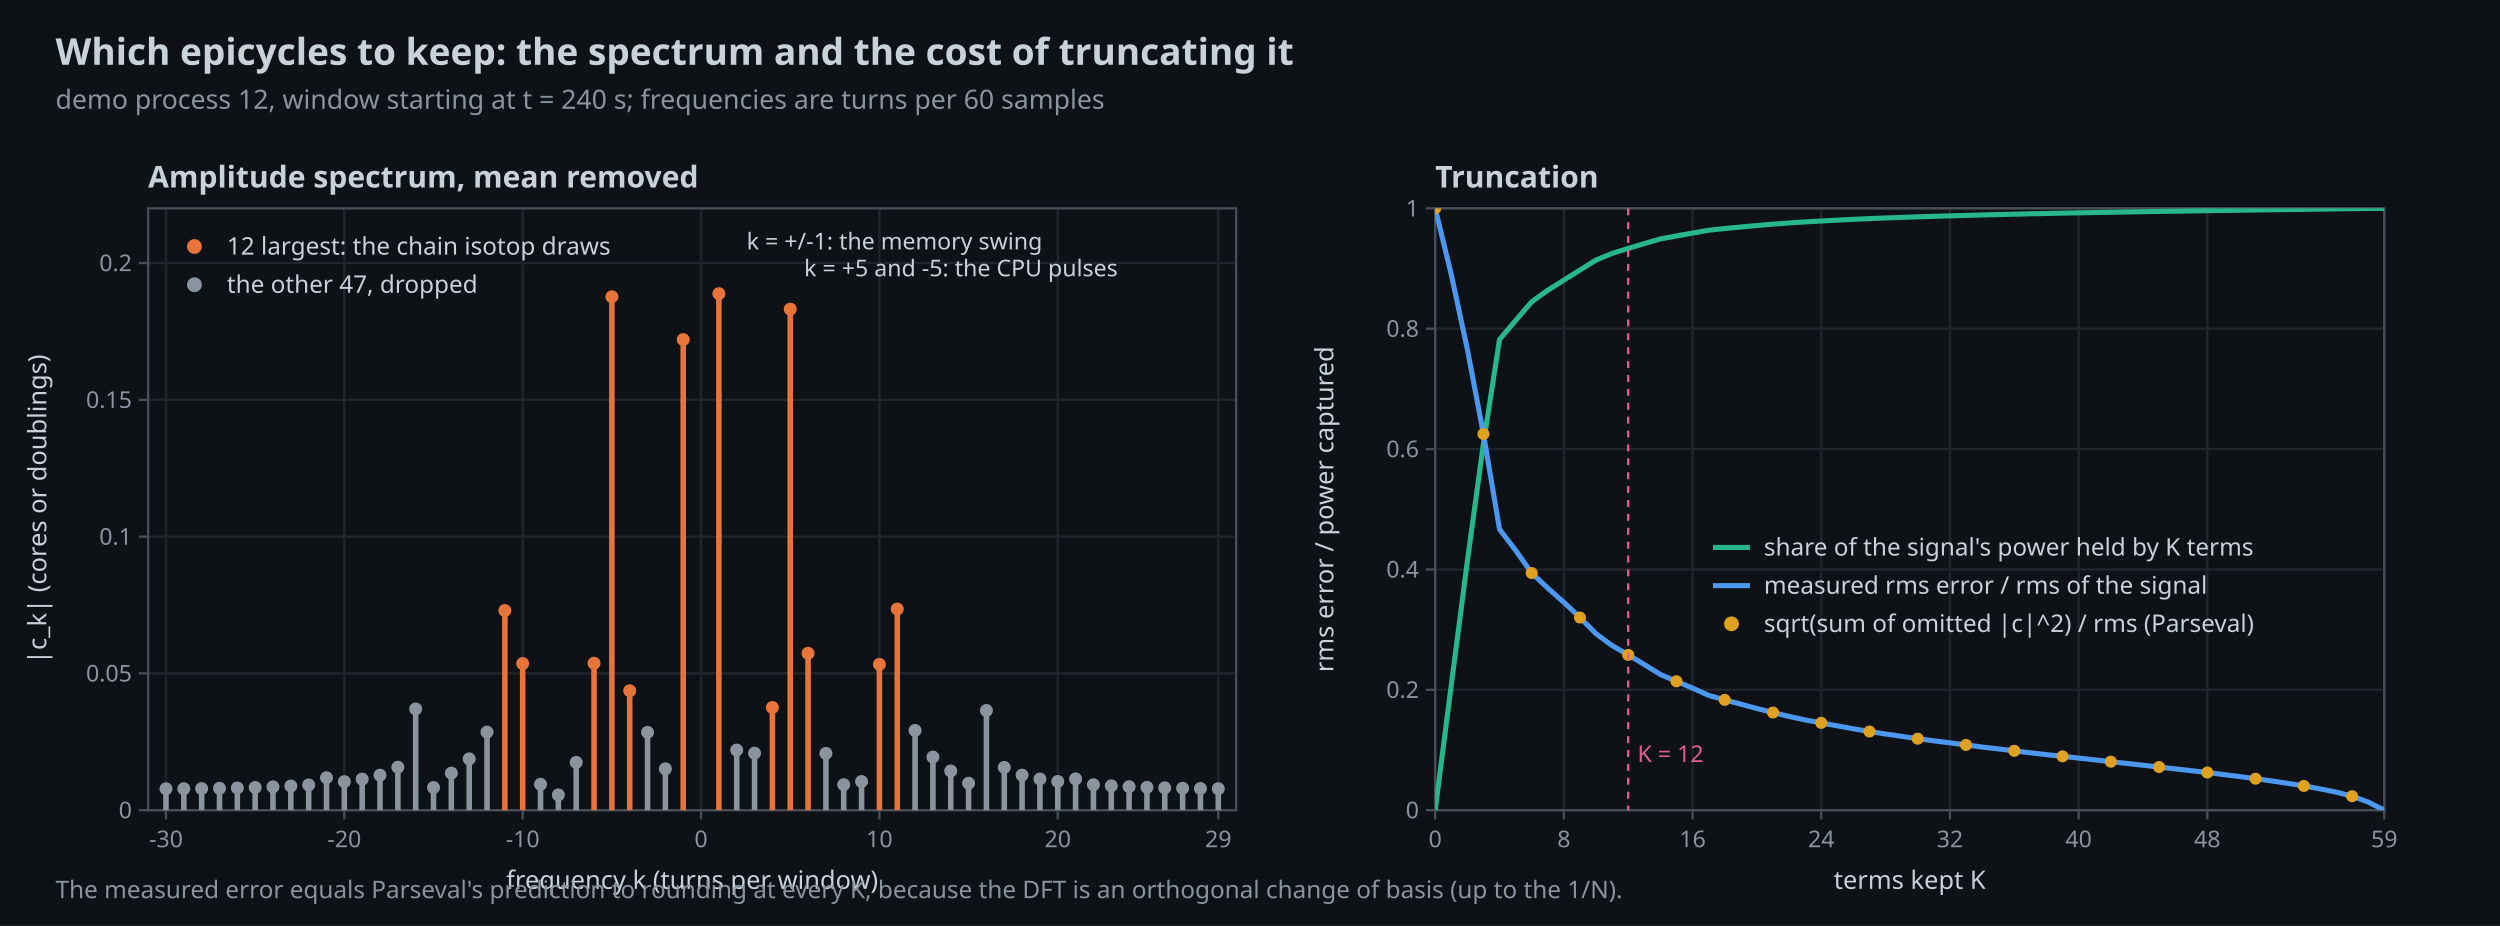
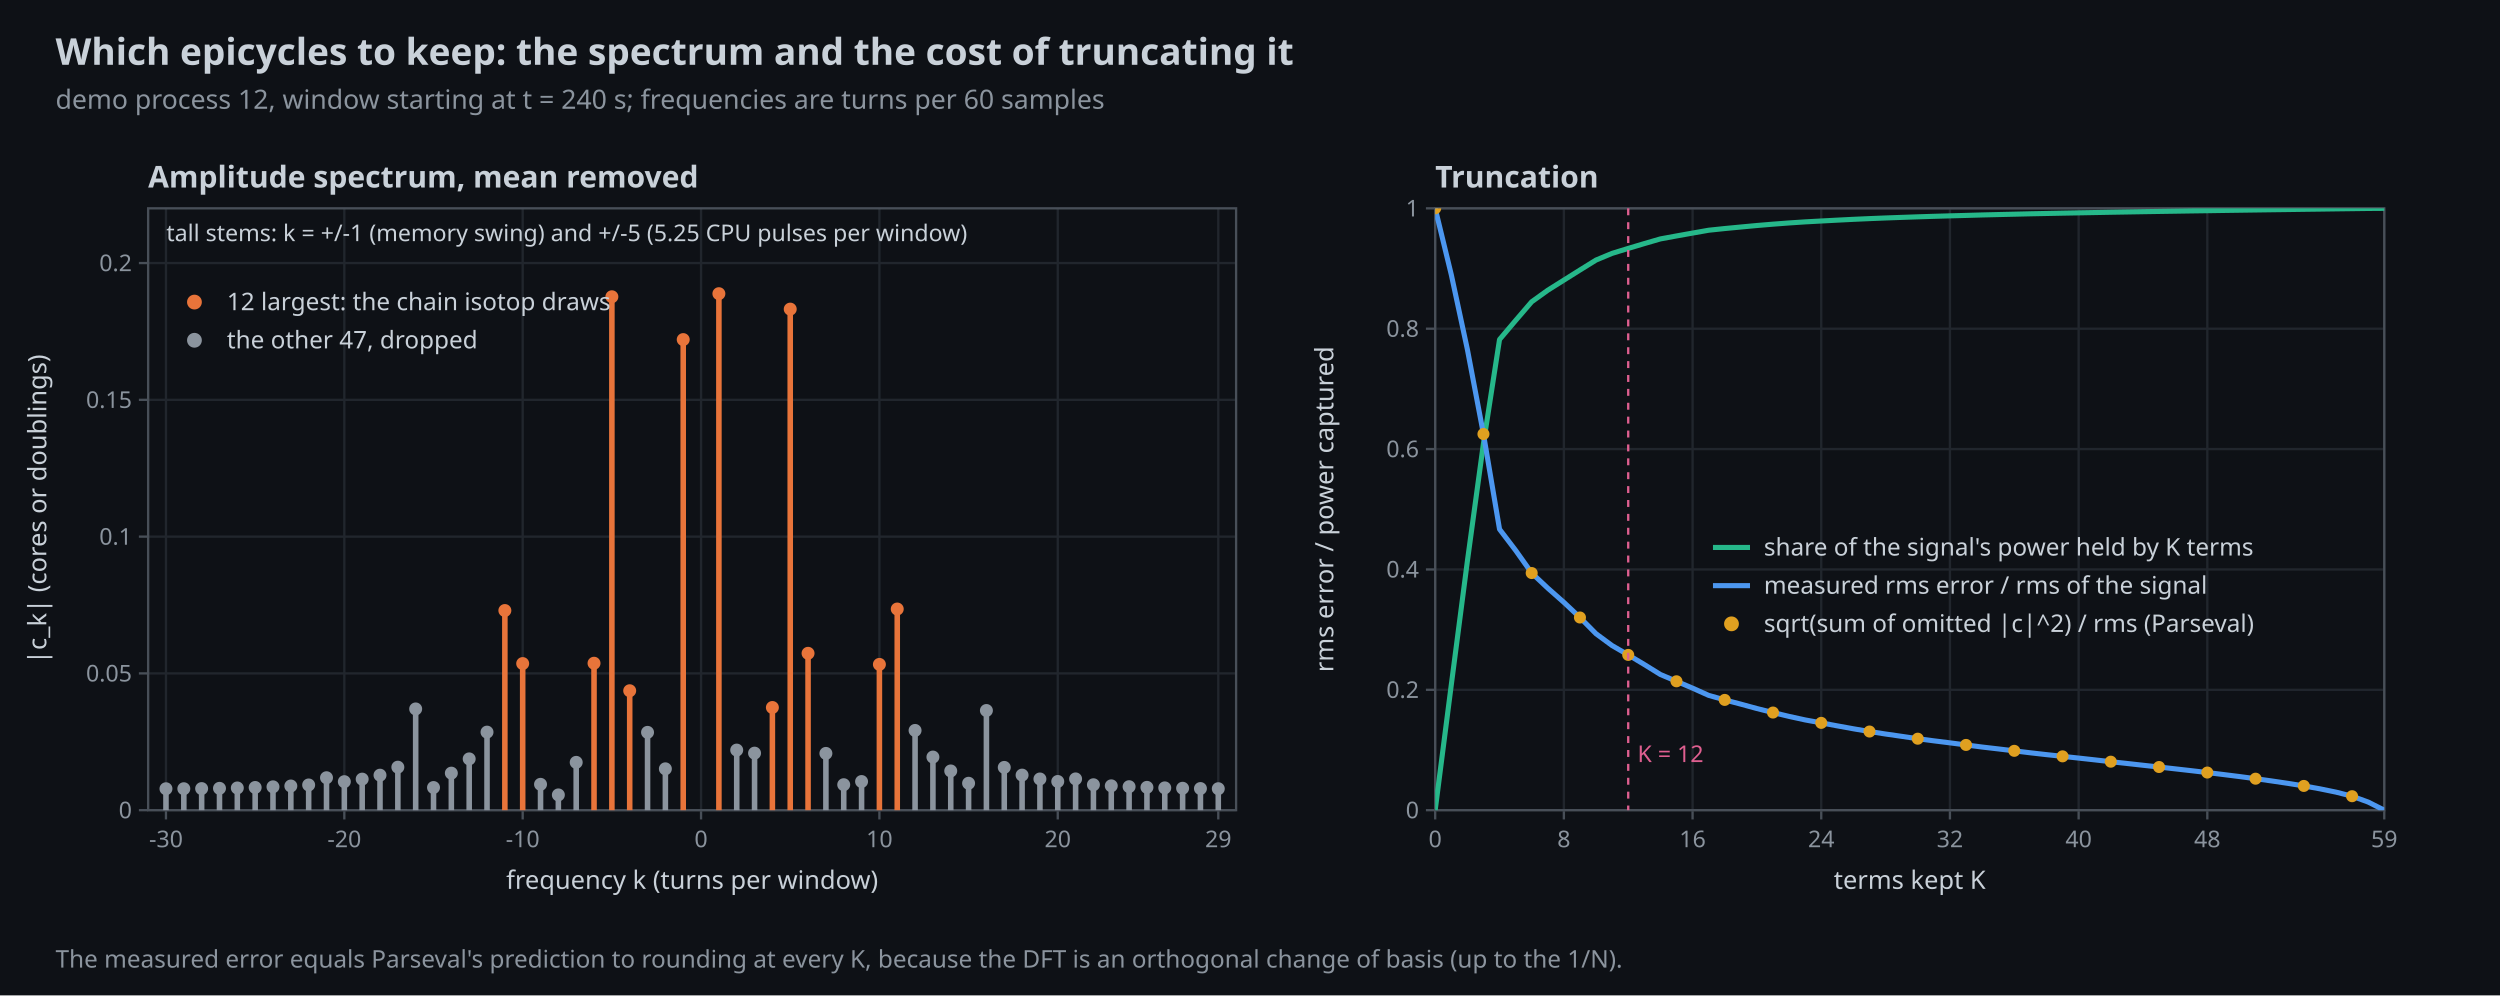
- <svg xmlns="http://www.w3.org/2000/svg" viewBox="0 0 1080 400" width="1080" height="400" font-family="system-ui, sans-serif">
+ <svg xmlns="http://www.w3.org/2000/svg" viewBox="0 0 1080 430" width="1080" height="430" font-family="system-ui, sans-serif">
  <rect width="100%" height="100%" fill="#0e1116" />
  <text x="24" y="28" font-size="16" text-anchor="start" fill="#c9d1d9" font-weight="700">Which epicycles to keep: the spectrum and the cost of truncating it</text>
  <text x="24" y="47" font-size="11.5" text-anchor="start" fill="#8b949e">demo process 12, window starting at t = 240 s; frequencies are turns per 60 samples</text>
  <line x1="71.7" y1="90" x2="71.7" y2="350" stroke="#21262d" stroke-width="1" />
  <line x1="71.7" y1="350" x2="71.7" y2="354" stroke="#484f58" stroke-width="1" />
  <text x="71.7" y="366" font-size="10" text-anchor="middle" fill="#8b949e">-30</text>
  <line x1="148.75" y1="90" x2="148.75" y2="350" stroke="#21262d" stroke-width="1" />
  <line x1="148.75" y1="350" x2="148.75" y2="354" stroke="#484f58" stroke-width="1" />
  <text x="148.75" y="366" font-size="10" text-anchor="middle" fill="#8b949e">-20</text>
  <line x1="225.8" y1="90" x2="225.8" y2="350" stroke="#21262d" stroke-width="1" />
  <line x1="225.8" y1="350" x2="225.8" y2="354" stroke="#484f58" stroke-width="1" />
  <text x="225.8" y="366" font-size="10" text-anchor="middle" fill="#8b949e">-10</text>
  <line x1="302.85" y1="90" x2="302.85" y2="350" stroke="#21262d" stroke-width="1" />
  <line x1="302.85" y1="350" x2="302.85" y2="354" stroke="#484f58" stroke-width="1" />
  <text x="302.85" y="366" font-size="10" text-anchor="middle" fill="#8b949e">0</text>
  <line x1="379.9" y1="90" x2="379.9" y2="350" stroke="#21262d" stroke-width="1" />
  <line x1="379.9" y1="350" x2="379.9" y2="354" stroke="#484f58" stroke-width="1" />
  <text x="379.9" y="366" font-size="10" text-anchor="middle" fill="#8b949e">10</text>
  <line x1="456.95" y1="90" x2="456.95" y2="350" stroke="#21262d" stroke-width="1" />
  <line x1="456.95" y1="350" x2="456.95" y2="354" stroke="#484f58" stroke-width="1" />
  <text x="456.95" y="366" font-size="10" text-anchor="middle" fill="#8b949e">20</text>
  <line x1="526.3" y1="90" x2="526.3" y2="350" stroke="#21262d" stroke-width="1" />
  <line x1="526.3" y1="350" x2="526.3" y2="354" stroke="#484f58" stroke-width="1" />
  <text x="526.3" y="366" font-size="10" text-anchor="middle" fill="#8b949e">29</text>
  <line x1="64" y1="350" x2="534" y2="350" stroke="#21262d" stroke-width="1" />
  <line x1="60" y1="350" x2="64" y2="350" stroke="#484f58" stroke-width="1" />
  <text x="57" y="353.5" font-size="10" text-anchor="end" fill="#8b949e">0</text>
  <line x1="64" y1="290.91" x2="534" y2="290.91" stroke="#21262d" stroke-width="1" />
  <line x1="60" y1="290.91" x2="64" y2="290.91" stroke="#484f58" stroke-width="1" />
  <text x="57" y="294.41" font-size="10" text-anchor="end" fill="#8b949e">0.05</text>
  <line x1="64" y1="231.82" x2="534" y2="231.82" stroke="#21262d" stroke-width="1" />
  <line x1="60" y1="231.82" x2="64" y2="231.82" stroke="#484f58" stroke-width="1" />
  <text x="57" y="235.32" font-size="10" text-anchor="end" fill="#8b949e">0.1</text>
  <line x1="64" y1="172.73" x2="534" y2="172.73" stroke="#21262d" stroke-width="1" />
  <line x1="60" y1="172.73" x2="64" y2="172.73" stroke="#484f58" stroke-width="1" />
  <text x="57" y="176.23" font-size="10" text-anchor="end" fill="#8b949e">0.15</text>
  <line x1="64" y1="113.64" x2="534" y2="113.64" stroke="#21262d" stroke-width="1" />
  <line x1="60" y1="113.64" x2="64" y2="113.64" stroke="#484f58" stroke-width="1" />
  <text x="57" y="117.14" font-size="10" text-anchor="end" fill="#8b949e">0.2</text>
  <rect x="64" y="90" width="470" height="260" fill="none" stroke="#484f58" stroke-width="1" />
  <text x="299" y="384" font-size="11" text-anchor="middle" fill="#c9d1d9">frequency k (turns per window)</text>
  <text x="20" y="220" font-size="11" text-anchor="middle" fill="#c9d1d9" transform="rotate(-90 20 220)">|c_k|  (cores or doublings)</text>
  <text x="64" y="81" font-size="13" text-anchor="start" fill="#c9d1d9" font-weight="600">Amplitude spectrum, mean removed</text>
  <line x1="310.56" y1="350" x2="310.56" y2="126.87" stroke="#e8743a" stroke-width="2.4" />
  <circle cx="310.56" cy="126.87" r="2.8" fill="#e8743a" />
  <line x1="318.26" y1="350" x2="318.26" y2="324.04" stroke="#8b949e" stroke-width="2.4" />
  <circle cx="318.26" cy="324.04" r="2.8" fill="#8b949e" />
  <line x1="325.97" y1="350" x2="325.97" y2="325.36" stroke="#8b949e" stroke-width="2.4" />
  <circle cx="325.97" cy="325.36" r="2.8" fill="#8b949e" />
  <line x1="333.67" y1="350" x2="333.67" y2="305.64" stroke="#e8743a" stroke-width="2.4" />
  <circle cx="333.67" cy="305.64" r="2.8" fill="#e8743a" />
  <line x1="341.38" y1="350" x2="341.38" y2="133.54" stroke="#e8743a" stroke-width="2.4" />
  <circle cx="341.38" cy="133.54" r="2.8" fill="#e8743a" />
  <line x1="349.08" y1="350" x2="349.08" y2="282.23" stroke="#e8743a" stroke-width="2.4" />
  <circle cx="349.08" cy="282.23" r="2.8" fill="#e8743a" />
  <line x1="356.79" y1="350" x2="356.79" y2="325.47" stroke="#8b949e" stroke-width="2.4" />
  <circle cx="356.79" cy="325.47" r="2.8" fill="#8b949e" />
  <line x1="364.49" y1="350" x2="364.49" y2="338.99" stroke="#8b949e" stroke-width="2.4" />
  <circle cx="364.49" cy="338.99" r="2.8" fill="#8b949e" />
  <line x1="372.2" y1="350" x2="372.2" y2="337.62" stroke="#8b949e" stroke-width="2.4" />
  <circle cx="372.2" cy="337.62" r="2.8" fill="#8b949e" />
  <line x1="379.9" y1="350" x2="379.9" y2="287.02" stroke="#e8743a" stroke-width="2.4" />
  <circle cx="379.9" cy="287.02" r="2.8" fill="#e8743a" />
  <line x1="387.61" y1="350" x2="387.61" y2="263.1" stroke="#e8743a" stroke-width="2.4" />
  <circle cx="387.61" cy="263.1" r="2.8" fill="#e8743a" />
  <line x1="395.31" y1="350" x2="395.31" y2="315.55" stroke="#8b949e" stroke-width="2.4" />
  <circle cx="395.31" cy="315.55" r="2.8" fill="#8b949e" />
  <line x1="403.02" y1="350" x2="403.02" y2="327.05" stroke="#8b949e" stroke-width="2.4" />
  <circle cx="403.02" cy="327.05" r="2.8" fill="#8b949e" />
  <line x1="410.72" y1="350" x2="410.72" y2="333.05" stroke="#8b949e" stroke-width="2.4" />
  <circle cx="410.72" cy="333.05" r="2.8" fill="#8b949e" />
  <line x1="418.43" y1="350" x2="418.43" y2="338.37" stroke="#8b949e" stroke-width="2.4" />
  <circle cx="418.43" cy="338.37" r="2.8" fill="#8b949e" />
  <line x1="426.13" y1="350" x2="426.13" y2="306.94" stroke="#8b949e" stroke-width="2.4" />
  <circle cx="426.13" cy="306.94" r="2.8" fill="#8b949e" />
  <line x1="433.84" y1="350" x2="433.84" y2="331.52" stroke="#8b949e" stroke-width="2.4" />
  <circle cx="433.84" cy="331.52" r="2.8" fill="#8b949e" />
  <line x1="441.54" y1="350" x2="441.54" y2="334.85" stroke="#8b949e" stroke-width="2.4" />
  <circle cx="441.54" cy="334.85" r="2.8" fill="#8b949e" />
  <line x1="449.25" y1="350" x2="449.25" y2="336.52" stroke="#8b949e" stroke-width="2.4" />
  <circle cx="449.25" cy="336.52" r="2.8" fill="#8b949e" />
  <line x1="456.95" y1="350" x2="456.95" y2="337.6" stroke="#8b949e" stroke-width="2.4" />
  <circle cx="456.95" cy="337.6" r="2.8" fill="#8b949e" />
  <line x1="464.66" y1="350" x2="464.66" y2="336.49" stroke="#8b949e" stroke-width="2.4" />
  <circle cx="464.66" cy="336.49" r="2.8" fill="#8b949e" />
  <line x1="472.36" y1="350" x2="472.36" y2="339.01" stroke="#8b949e" stroke-width="2.4" />
  <circle cx="472.36" cy="339.01" r="2.8" fill="#8b949e" />
  <line x1="480.07" y1="350" x2="480.07" y2="339.48" stroke="#8b949e" stroke-width="2.4" />
  <circle cx="480.07" cy="339.48" r="2.8" fill="#8b949e" />
  <line x1="487.77" y1="350" x2="487.77" y2="339.85" stroke="#8b949e" stroke-width="2.4" />
  <circle cx="487.77" cy="339.85" r="2.8" fill="#8b949e" />
  <line x1="495.48" y1="350" x2="495.48" y2="340.14" stroke="#8b949e" stroke-width="2.4" />
  <circle cx="495.48" cy="340.14" r="2.8" fill="#8b949e" />
  <line x1="503.18" y1="350" x2="503.18" y2="340.36" stroke="#8b949e" stroke-width="2.4" />
  <circle cx="503.18" cy="340.36" r="2.8" fill="#8b949e" />
  <line x1="510.89" y1="350" x2="510.89" y2="340.53" stroke="#8b949e" stroke-width="2.4" />
  <circle cx="510.89" cy="340.53" r="2.8" fill="#8b949e" />
  <line x1="518.59" y1="350" x2="518.59" y2="340.65" stroke="#8b949e" stroke-width="2.4" />
  <circle cx="518.59" cy="340.65" r="2.8" fill="#8b949e" />
  <line x1="526.3" y1="350" x2="526.3" y2="340.72" stroke="#8b949e" stroke-width="2.4" />
  <circle cx="526.3" cy="340.72" r="2.8" fill="#8b949e" />
  <line x1="71.7" y1="350" x2="71.7" y2="340.74" stroke="#8b949e" stroke-width="2.4" />
  <circle cx="71.7" cy="340.74" r="2.8" fill="#8b949e" />
  <line x1="79.41" y1="350" x2="79.41" y2="340.73" stroke="#8b949e" stroke-width="2.4" />
  <circle cx="79.41" cy="340.73" r="2.8" fill="#8b949e" />
  <line x1="87.11" y1="350" x2="87.11" y2="340.67" stroke="#8b949e" stroke-width="2.4" />
  <circle cx="87.11" cy="340.67" r="2.8" fill="#8b949e" />
  <line x1="94.82" y1="350" x2="94.82" y2="340.56" stroke="#8b949e" stroke-width="2.4" />
  <circle cx="94.82" cy="340.56" r="2.8" fill="#8b949e" />
  <line x1="102.52" y1="350" x2="102.52" y2="340.4" stroke="#8b949e" stroke-width="2.4" />
  <circle cx="102.52" cy="340.4" r="2.8" fill="#8b949e" />
  <line x1="110.23" y1="350" x2="110.23" y2="340.19" stroke="#8b949e" stroke-width="2.4" />
  <circle cx="110.23" cy="340.19" r="2.8" fill="#8b949e" />
  <line x1="117.93" y1="350" x2="117.93" y2="339.91" stroke="#8b949e" stroke-width="2.4" />
  <circle cx="117.93" cy="339.91" r="2.8" fill="#8b949e" />
  <line x1="125.64" y1="350" x2="125.64" y2="339.55" stroke="#8b949e" stroke-width="2.4" />
  <circle cx="125.64" cy="339.55" r="2.8" fill="#8b949e" />
  <line x1="133.34" y1="350" x2="133.34" y2="339.1" stroke="#8b949e" stroke-width="2.4" />
  <circle cx="133.34" cy="339.1" r="2.8" fill="#8b949e" />
  <line x1="141.05" y1="350" x2="141.05" y2="335.98" stroke="#8b949e" stroke-width="2.4" />
  <circle cx="141.05" cy="335.98" r="2.8" fill="#8b949e" />
  <line x1="148.75" y1="350" x2="148.75" y2="337.68" stroke="#8b949e" stroke-width="2.4" />
  <circle cx="148.75" cy="337.68" r="2.8" fill="#8b949e" />
  <line x1="156.46" y1="350" x2="156.46" y2="336.58" stroke="#8b949e" stroke-width="2.4" />
  <circle cx="156.46" cy="336.58" r="2.8" fill="#8b949e" />
  <line x1="164.16" y1="350" x2="164.16" y2="334.88" stroke="#8b949e" stroke-width="2.4" />
  <circle cx="164.16" cy="334.88" r="2.8" fill="#8b949e" />
  <line x1="171.87" y1="350" x2="171.87" y2="331.42" stroke="#8b949e" stroke-width="2.4" />
  <circle cx="171.87" cy="331.42" r="2.8" fill="#8b949e" />
  <line x1="179.57" y1="350" x2="179.57" y2="306.26" stroke="#8b949e" stroke-width="2.4" />
  <circle cx="179.57" cy="306.26" r="2.8" fill="#8b949e" />
  <line x1="187.28" y1="350" x2="187.28" y2="340.21" stroke="#8b949e" stroke-width="2.4" />
  <circle cx="187.28" cy="340.21" r="2.8" fill="#8b949e" />
  <line x1="194.98" y1="350" x2="194.98" y2="334" stroke="#8b949e" stroke-width="2.4" />
  <circle cx="194.98" cy="334" r="2.8" fill="#8b949e" />
  <line x1="202.69" y1="350" x2="202.69" y2="327.84" stroke="#8b949e" stroke-width="2.4" />
  <circle cx="202.69" cy="327.84" r="2.8" fill="#8b949e" />
  <line x1="210.39" y1="350" x2="210.39" y2="316.28" stroke="#8b949e" stroke-width="2.4" />
  <circle cx="210.39" cy="316.28" r="2.8" fill="#8b949e" />
  <line x1="218.1" y1="350" x2="218.1" y2="263.75" stroke="#e8743a" stroke-width="2.4" />
  <circle cx="218.1" cy="263.75" r="2.8" fill="#e8743a" />
  <line x1="225.8" y1="350" x2="225.8" y2="286.66" stroke="#e8743a" stroke-width="2.4" />
  <circle cx="225.8" cy="286.66" r="2.8" fill="#e8743a" />
  <line x1="233.51" y1="350" x2="233.51" y2="338.83" stroke="#8b949e" stroke-width="2.4" />
  <circle cx="233.51" cy="338.83" r="2.8" fill="#8b949e" />
  <line x1="241.21" y1="350" x2="241.21" y2="343.4" stroke="#8b949e" stroke-width="2.4" />
  <circle cx="241.21" cy="343.4" r="2.8" fill="#8b949e" />
  <line x1="248.92" y1="350" x2="248.92" y2="329.34" stroke="#8b949e" stroke-width="2.4" />
  <circle cx="248.92" cy="329.34" r="2.8" fill="#8b949e" />
  <line x1="256.62" y1="350" x2="256.62" y2="286.52" stroke="#e8743a" stroke-width="2.4" />
  <circle cx="256.62" cy="286.52" r="2.8" fill="#e8743a" />
  <line x1="264.33" y1="350" x2="264.33" y2="128.2" stroke="#e8743a" stroke-width="2.4" />
  <circle cx="264.33" cy="128.2" r="2.8" fill="#e8743a" />
  <line x1="272.03" y1="350" x2="272.03" y2="298.4" stroke="#e8743a" stroke-width="2.4" />
  <circle cx="272.03" cy="298.4" r="2.8" fill="#e8743a" />
  <line x1="279.74" y1="350" x2="279.74" y2="316.38" stroke="#8b949e" stroke-width="2.4" />
  <circle cx="279.74" cy="316.38" r="2.8" fill="#8b949e" />
  <line x1="287.44" y1="350" x2="287.44" y2="332.13" stroke="#8b949e" stroke-width="2.4" />
  <circle cx="287.44" cy="332.13" r="2.8" fill="#8b949e" />
  <line x1="295.15" y1="350" x2="295.15" y2="146.7" stroke="#e8743a" stroke-width="2.4" />
  <circle cx="295.15" cy="146.7" r="2.8" fill="#e8743a" />
-   <circle cx="84" cy="106.5" r="3.2" fill="#e8743a" />
-   <text x="98" y="110" font-size="10.5" text-anchor="start" fill="#c9d1d9">12 largest: the chain isotop draws</text>
-   <circle cx="84" cy="123" r="3.2" fill="#8b949e" />
-   <text x="98" y="126.5" font-size="10.5" text-anchor="start" fill="#c9d1d9">the other 47, dropped</text>
-   <text x="347.38" y="119.36" font-size="10" text-anchor="start" fill="#c9d1d9">k = +5 and -5: the CPU pulses</text>
-   <text x="322.56" y="107.73" font-size="10" text-anchor="start" fill="#c9d1d9">k = +/-1: the memory swing</text>
+   <circle cx="84" cy="130.5" r="3.2" fill="#e8743a" />
+   <text x="98" y="134" font-size="10.5" text-anchor="start" fill="#c9d1d9">12 largest: the chain isotop draws</text>
+   <circle cx="84" cy="147" r="3.2" fill="#8b949e" />
+   <text x="98" y="150.5" font-size="10.5" text-anchor="start" fill="#c9d1d9">the other 47, dropped</text>
+   <text x="71.85" y="104.18" font-size="10" text-anchor="start" fill="#c9d1d9">tall stems: k = +/-1 (memory swing) and +/-5 (5.25 CPU pulses per window)</text>
  <line x1="620" y1="90" x2="620" y2="350" stroke="#21262d" stroke-width="1" />
  <line x1="620" y1="350" x2="620" y2="354" stroke="#484f58" stroke-width="1" />
  <text x="620" y="366" font-size="10" text-anchor="middle" fill="#8b949e">0</text>
  <line x1="675.59" y1="90" x2="675.59" y2="350" stroke="#21262d" stroke-width="1" />
  <line x1="675.59" y1="350" x2="675.59" y2="354" stroke="#484f58" stroke-width="1" />
  <text x="675.59" y="366" font-size="10" text-anchor="middle" fill="#8b949e">8</text>
  <line x1="731.19" y1="90" x2="731.19" y2="350" stroke="#21262d" stroke-width="1" />
  <line x1="731.19" y1="350" x2="731.19" y2="354" stroke="#484f58" stroke-width="1" />
  <text x="731.19" y="366" font-size="10" text-anchor="middle" fill="#8b949e">16</text>
  <line x1="786.78" y1="90" x2="786.78" y2="350" stroke="#21262d" stroke-width="1" />
  <line x1="786.78" y1="350" x2="786.78" y2="354" stroke="#484f58" stroke-width="1" />
  <text x="786.78" y="366" font-size="10" text-anchor="middle" fill="#8b949e">24</text>
  <line x1="842.37" y1="90" x2="842.37" y2="350" stroke="#21262d" stroke-width="1" />
  <line x1="842.37" y1="350" x2="842.37" y2="354" stroke="#484f58" stroke-width="1" />
  <text x="842.37" y="366" font-size="10" text-anchor="middle" fill="#8b949e">32</text>
  <line x1="897.97" y1="90" x2="897.97" y2="350" stroke="#21262d" stroke-width="1" />
  <line x1="897.97" y1="350" x2="897.97" y2="354" stroke="#484f58" stroke-width="1" />
  <text x="897.97" y="366" font-size="10" text-anchor="middle" fill="#8b949e">40</text>
  <line x1="953.56" y1="90" x2="953.56" y2="350" stroke="#21262d" stroke-width="1" />
  <line x1="953.56" y1="350" x2="953.56" y2="354" stroke="#484f58" stroke-width="1" />
  <text x="953.56" y="366" font-size="10" text-anchor="middle" fill="#8b949e">48</text>
  <line x1="1030" y1="90" x2="1030" y2="350" stroke="#21262d" stroke-width="1" />
  <line x1="1030" y1="350" x2="1030" y2="354" stroke="#484f58" stroke-width="1" />
  <text x="1030" y="366" font-size="10" text-anchor="middle" fill="#8b949e">59</text>
  <line x1="620" y1="350" x2="1030" y2="350" stroke="#21262d" stroke-width="1" />
  <line x1="616" y1="350" x2="620" y2="350" stroke="#484f58" stroke-width="1" />
  <text x="613" y="353.5" font-size="10" text-anchor="end" fill="#8b949e">0</text>
  <line x1="620" y1="298" x2="1030" y2="298" stroke="#21262d" stroke-width="1" />
  <line x1="616" y1="298" x2="620" y2="298" stroke="#484f58" stroke-width="1" />
  <text x="613" y="301.5" font-size="10" text-anchor="end" fill="#8b949e">0.2</text>
  <line x1="620" y1="246" x2="1030" y2="246" stroke="#21262d" stroke-width="1" />
  <line x1="616" y1="246" x2="620" y2="246" stroke="#484f58" stroke-width="1" />
  <text x="613" y="249.5" font-size="10" text-anchor="end" fill="#8b949e">0.4</text>
  <line x1="620" y1="194" x2="1030" y2="194" stroke="#21262d" stroke-width="1" />
  <line x1="616" y1="194" x2="620" y2="194" stroke="#484f58" stroke-width="1" />
  <text x="613" y="197.5" font-size="10" text-anchor="end" fill="#8b949e">0.6</text>
  <line x1="620" y1="142" x2="1030" y2="142" stroke="#21262d" stroke-width="1" />
  <line x1="616" y1="142" x2="620" y2="142" stroke="#484f58" stroke-width="1" />
  <text x="613" y="145.5" font-size="10" text-anchor="end" fill="#8b949e">0.8</text>
  <line x1="620" y1="90" x2="1030" y2="90" stroke="#21262d" stroke-width="1" />
  <line x1="616" y1="90" x2="620" y2="90" stroke="#484f58" stroke-width="1" />
  <text x="613" y="93.5" font-size="10" text-anchor="end" fill="#8b949e">1</text>
  <rect x="620" y="90" width="410" height="260" fill="none" stroke="#484f58" stroke-width="1" />
  <text x="825" y="384" font-size="11" text-anchor="middle" fill="#c9d1d9">terms kept K</text>
  <text x="576" y="220" font-size="11" text-anchor="middle" fill="#c9d1d9" transform="rotate(-90 576 220)">rms error  /  power captured</text>
  <text x="620" y="81" font-size="13" text-anchor="start" fill="#c9d1d9" font-weight="600">Truncation</text>
  <clipPath id="clip1">
    <rect x="620" y="90" width="410" height="260" />
  </clipPath>
  <g clip-path="url(#clip1)">
    <path d="M620 350 L626.95 295.91 L633.9 242.46 L640.85 191.56 L647.8 146.66 L654.75 138.45 L661.69 130.37 L668.64 125.38 L675.59 121.01 L682.54 116.65 L689.49 112.34 L696.44 109.45 L703.39 107.31 L710.34 105.23 L717.29 103.21 L724.24 101.93 L731.19 100.69 L738.14 99.46 L745.08 98.73 L752.03 98.07 L758.98 97.42 L765.93 96.84 L772.88 96.31 L779.83 95.85 L786.78 95.47 L793.73 95.1 L800.68 94.75 L807.63 94.44 L814.58 94.16 L821.53 93.91 L828.47 93.67 L835.42 93.45 L842.37 93.25 L849.32 93.06 L856.27 92.86 L863.22 92.69 L870.17 92.53 L877.12 92.36 L884.07 92.22 L891.02 92.08 L897.97 91.95 L904.92 91.82 L911.86 91.69 L918.81 91.57 L925.76 91.45 L932.71 91.34 L939.66 91.23 L946.61 91.12 L953.56 91.02 L960.51 90.91 L967.46 90.81 L974.41 90.71 L981.36 90.61 L988.31 90.52 L995.25 90.42 L1002.2 90.33 L1009.15 90.23 L1016.1 90.14 L1023.05 90.05 L1030 90" fill="none" stroke="#26b88a" stroke-width="2.2" stroke-linejoin="round" stroke-linecap="round" />
  </g>
  <clipPath id="clip2">
    <rect x="620" y="90" width="410" height="260" />
  </clipPath>
  <g clip-path="url(#clip2)">
    <path d="M620 90 L626.95 118.62 L633.9 150.9 L640.85 187.5 L647.8 228.63 L654.75 237.76 L661.69 247.55 L668.64 254.08 L675.59 260.21 L682.54 266.76 L689.49 273.79 L696.44 278.9 L703.39 282.92 L710.34 287.07 L717.29 291.38 L724.24 294.32 L731.19 297.28 L738.14 300.4 L745.08 302.36 L752.03 304.19 L758.98 306.09 L765.93 307.82 L772.88 309.49 L779.83 311.01 L786.78 312.28 L793.73 313.58 L800.68 314.84 L807.63 316.02 L814.58 317.1 L821.53 318.1 L828.47 319.12 L835.42 320.04 L842.37 320.91 L849.32 321.81 L856.27 322.72 L863.22 323.53 L870.17 324.36 L877.12 325.21 L884.07 326 L891.02 326.74 L897.97 327.49 L904.92 328.26 L911.86 329.05 L918.81 329.81 L925.76 330.59 L932.71 331.35 L939.66 332.14 L946.61 332.93 L953.56 333.74 L960.51 334.6 L967.46 335.47 L974.41 336.4 L981.36 337.37 L988.31 338.4 L995.25 339.52 L1002.2 340.77 L1009.15 342.2 L1016.1 343.96 L1023.05 346.49 L1030 350" fill="none" stroke="#4c97f0" stroke-width="2.2" stroke-linejoin="round" stroke-linecap="round" />
  </g>
  <clipPath id="clip3">
    <rect x="620" y="90" width="410" height="260" />
  </clipPath>
  <g clip-path="url(#clip3)">
    <circle cx="620" cy="90" r="2.6" fill="#e0a020" />
    <circle cx="640.85" cy="187.5" r="2.6" fill="#e0a020" />
    <circle cx="661.69" cy="247.55" r="2.6" fill="#e0a020" />
    <circle cx="682.54" cy="266.76" r="2.6" fill="#e0a020" />
    <circle cx="703.39" cy="282.92" r="2.6" fill="#e0a020" />
    <circle cx="724.24" cy="294.32" r="2.6" fill="#e0a020" />
    <circle cx="745.08" cy="302.36" r="2.6" fill="#e0a020" />
    <circle cx="765.93" cy="307.82" r="2.6" fill="#e0a020" />
    <circle cx="786.78" cy="312.28" r="2.6" fill="#e0a020" />
    <circle cx="807.63" cy="316.02" r="2.6" fill="#e0a020" />
    <circle cx="828.47" cy="319.12" r="2.6" fill="#e0a020" />
    <circle cx="849.32" cy="321.81" r="2.6" fill="#e0a020" />
    <circle cx="870.17" cy="324.36" r="2.6" fill="#e0a020" />
    <circle cx="891.02" cy="326.74" r="2.6" fill="#e0a020" />
    <circle cx="911.86" cy="329.05" r="2.6" fill="#e0a020" />
    <circle cx="932.71" cy="331.35" r="2.6" fill="#e0a020" />
    <circle cx="953.56" cy="333.74" r="2.6" fill="#e0a020" />
    <circle cx="974.41" cy="336.4" r="2.6" fill="#e0a020" />
    <circle cx="995.25" cy="339.52" r="2.6" fill="#e0a020" />
    <circle cx="1016.1" cy="343.96" r="2.6" fill="#e0a020" />
  </g>
  <line x1="703.39" y1="90" x2="703.39" y2="350" stroke="#df5f90" stroke-width="1" stroke-dasharray="3 3" />
  <text x="707.39" y="329.2" font-size="10" text-anchor="start" fill="#df5f90">K = 12</text>
  <line x1="740" y1="236.5" x2="756" y2="236.5" stroke="#26b88a" stroke-width="2.2" />
  <text x="762" y="240" font-size="10.5" text-anchor="start" fill="#c9d1d9">share of the signal's power held by K terms</text>
  <line x1="740" y1="253" x2="756" y2="253" stroke="#4c97f0" stroke-width="2.2" />
  <text x="762" y="256.5" font-size="10.5" text-anchor="start" fill="#c9d1d9">measured rms error / rms of the signal</text>
  <circle cx="748" cy="269.5" r="3.2" fill="#e0a020" />
  <text x="762" y="273" font-size="10.5" text-anchor="start" fill="#c9d1d9">sqrt(sum of omitted |c|^2) / rms (Parseval)</text>
-   <text x="24" y="388" font-size="10.5" text-anchor="start" fill="#8b949e">The measured error equals Parseval's prediction to rounding at every K, because the DFT is an orthogonal change of basis (up to the 1/N).</text>
+   <text x="24" y="418" font-size="10.5" text-anchor="start" fill="#8b949e">The measured error equals Parseval's prediction to rounding at every K, because the DFT is an orthogonal change of basis (up to the 1/N).</text>
</svg>
